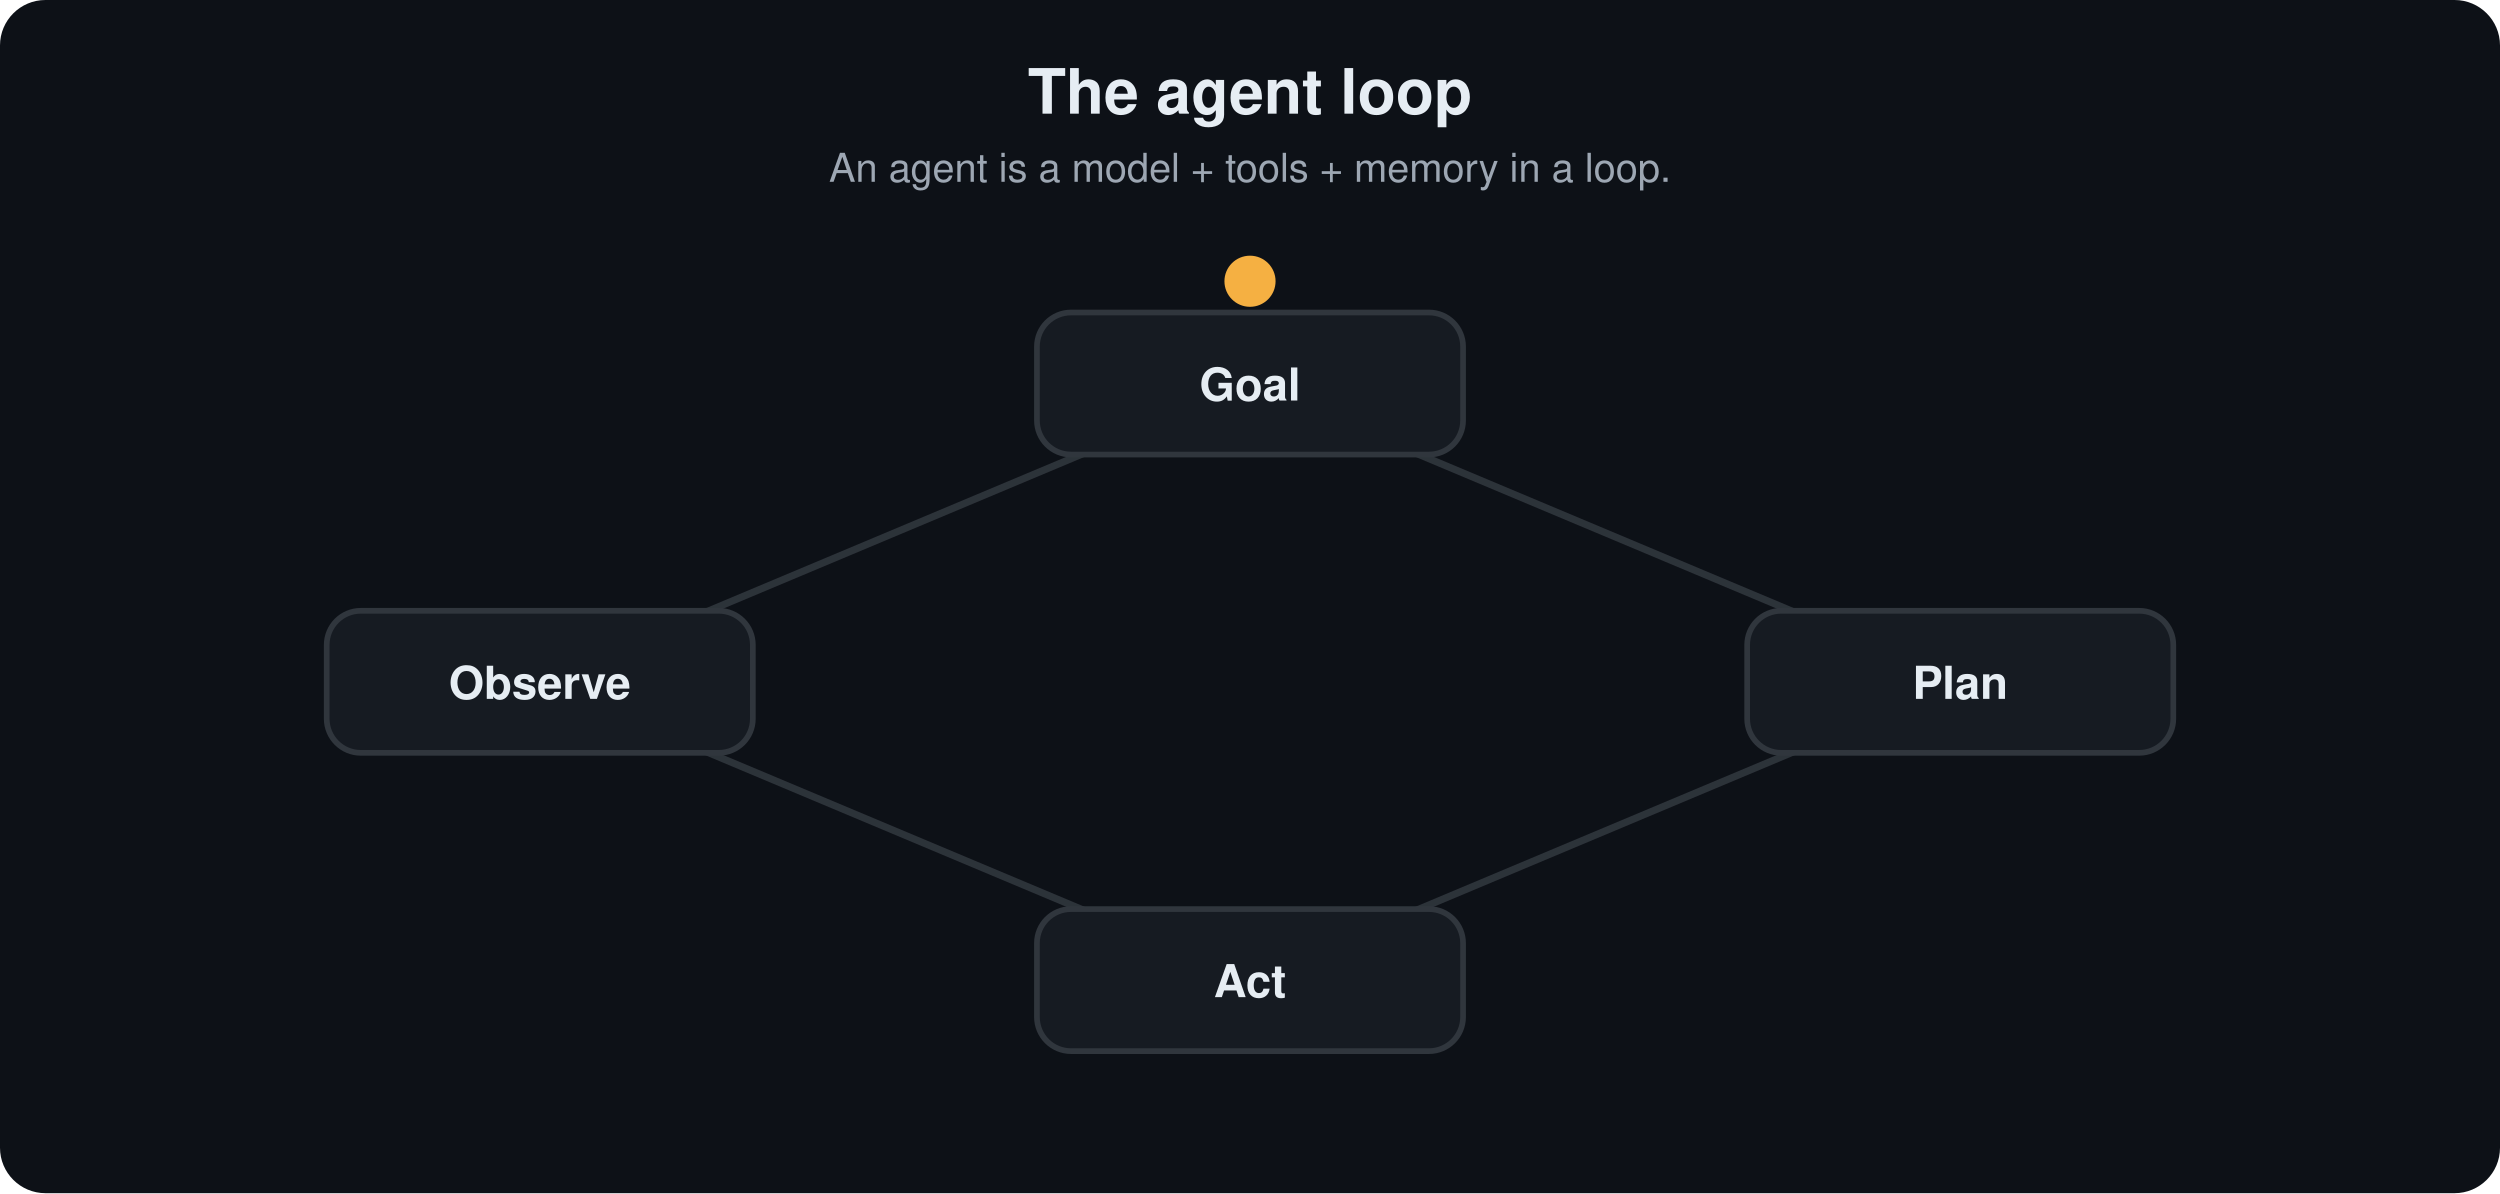
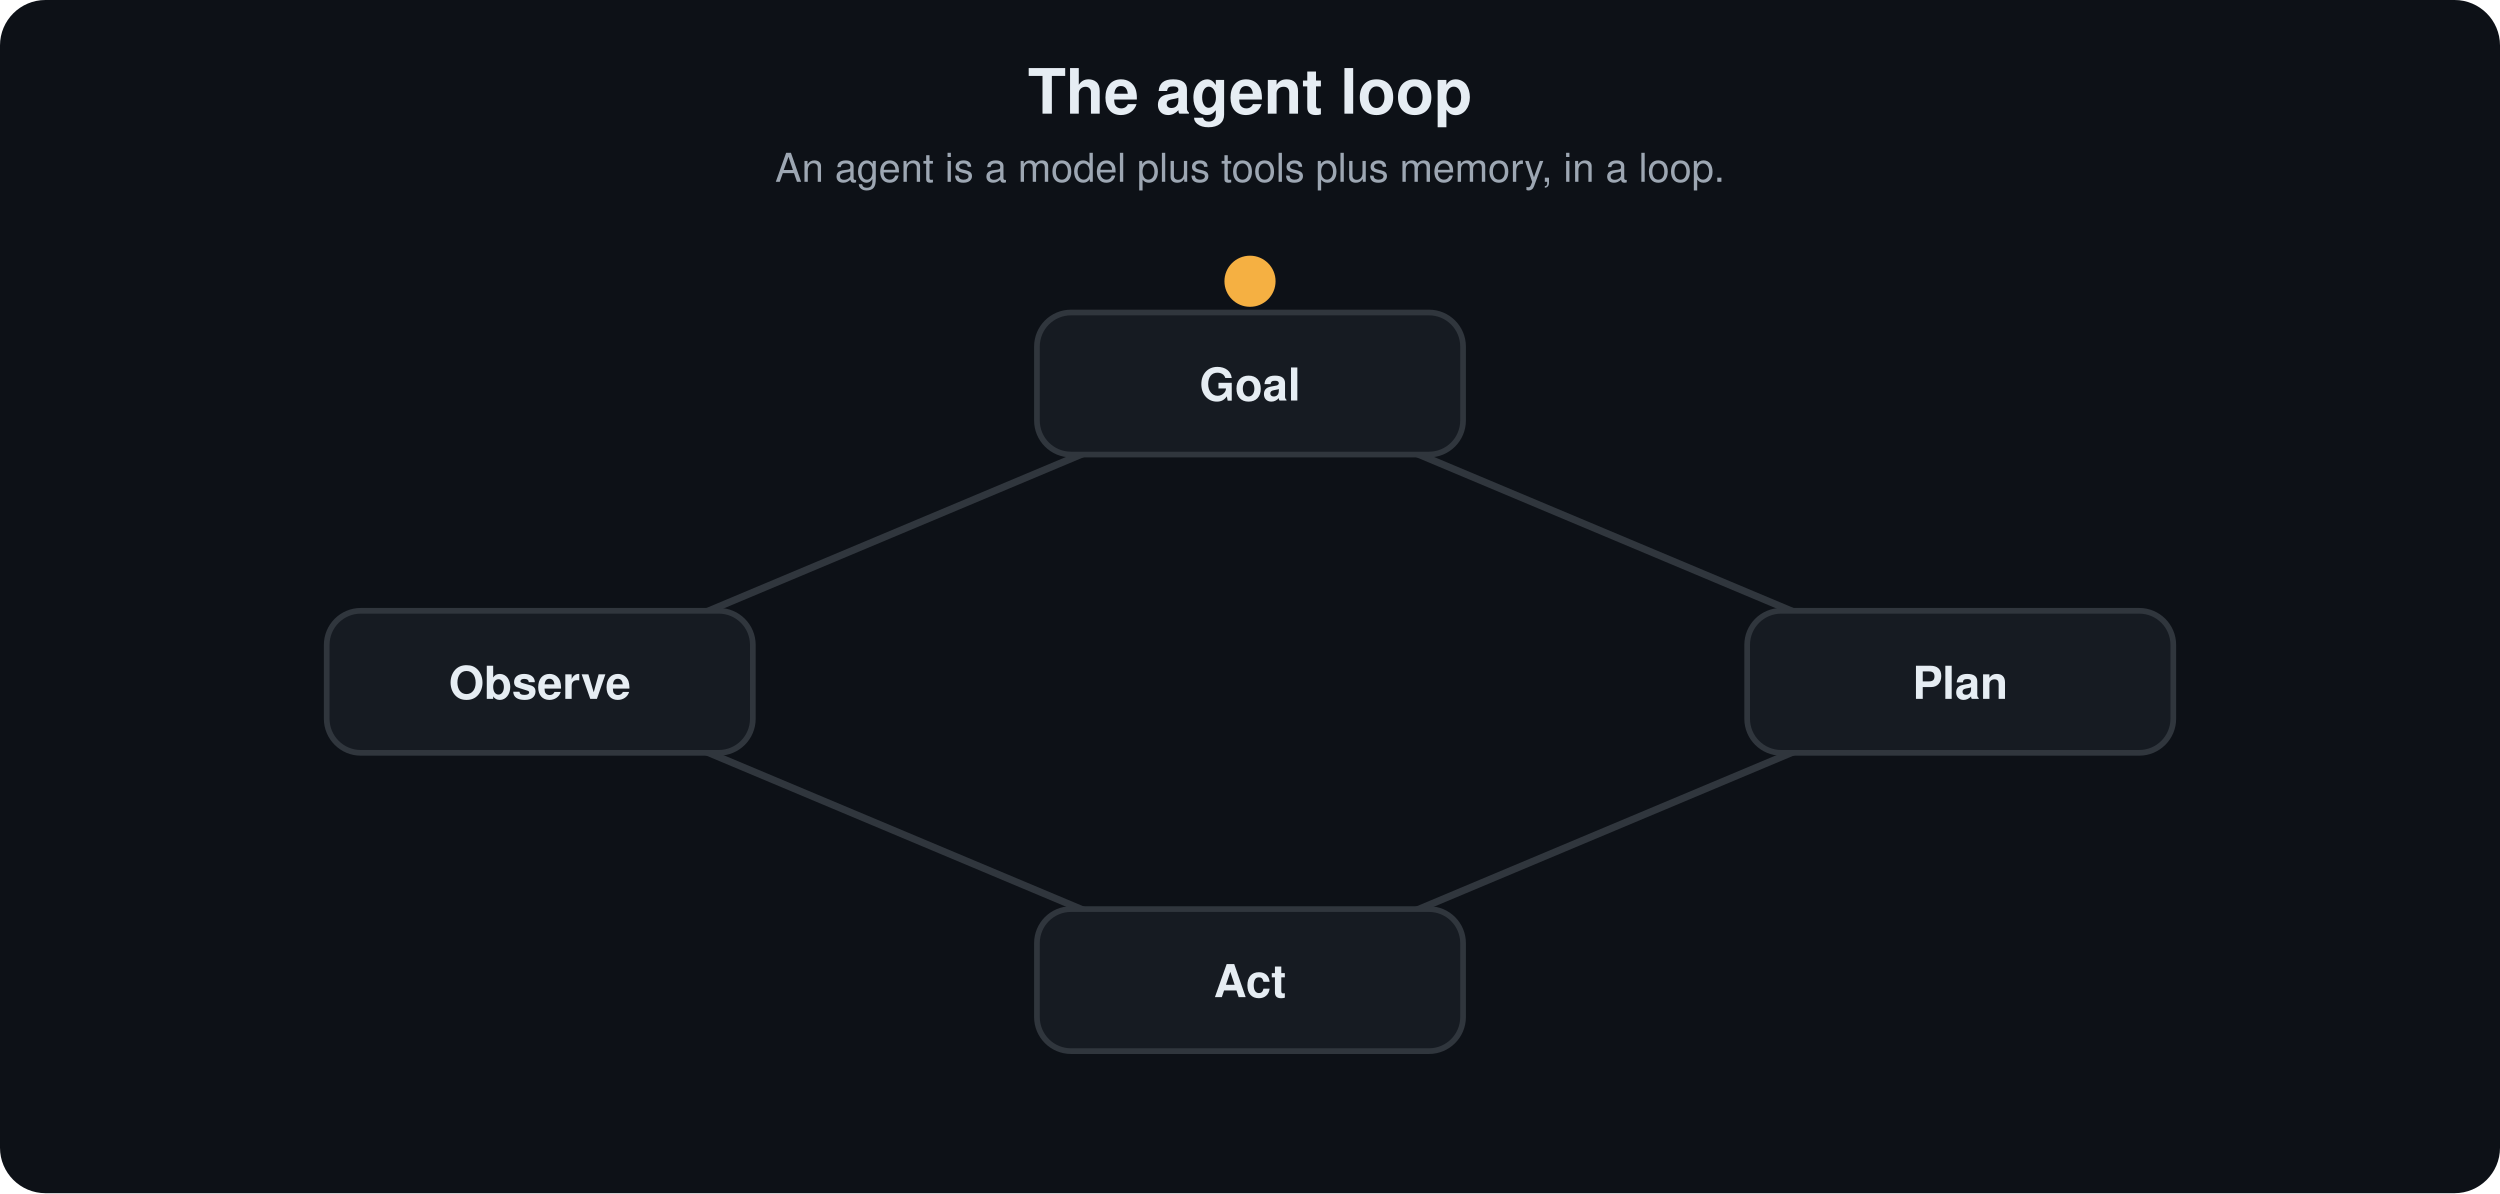
<svg xmlns="http://www.w3.org/2000/svg" viewBox="0 0 880 420" width="880" height="420" role="img" aria-labelledby="t d" font-family="-apple-system,Segoe UI,Helvetica,Arial,sans-serif">
  <defs>
    <marker id="ah" viewBox="0 0 10 10" refX="9" refY="5" markerWidth="7" markerHeight="7" orient="auto">
      <path d="M0,0 L10,5 L0,10 z" fill="#9DA7B3" />
    </marker>
  </defs>
  <rect width="880" height="420" rx="16" fill="#0D1117" />
  <text x="440.0" y="40" font-size="22" fill="#E6EDF3" font-weight="700" text-anchor="middle">The agent loop</text>
-   <text x="440.0" y="64" font-size="14" fill="#9DA7B3" font-weight="400" text-anchor="middle">An agent is a model + tools + memory in a loop.</text>
-   <line x1="440" y1="135" x2="690" y2="240" stroke="#30363D" stroke-width="2.5" marker-end="url(#ah)" opacity="0.9" />
-   <line x1="690" y1="240" x2="440" y2="345" stroke="#30363D" stroke-width="2.5" marker-end="url(#ah)" opacity="0.9" />
-   <line x1="440" y1="345" x2="190" y2="240" stroke="#30363D" stroke-width="2.5" marker-end="url(#ah)" opacity="0.9" />
-   <line x1="190" y1="240" x2="440" y2="135" stroke="#30363D" stroke-width="2.5" marker-end="url(#ah)" opacity="0.9" />
+   <text x="440.0" y="64" font-size="14" fill="#9DA7B3" font-weight="400" text-anchor="middle">An agent is a model plus tools plus memory, in a loop.</text>
+   <line x1="440" y1="135" x2="690" y2="240" stroke="#30363D" stroke-width="2.5" marker-end="url(#ah)" />
+   <line x1="690" y1="240" x2="440" y2="345" stroke="#30363D" stroke-width="2.5" marker-end="url(#ah)" />
+   <line x1="440" y1="345" x2="190" y2="240" stroke="#30363D" stroke-width="2.5" marker-end="url(#ah)" />
+   <line x1="190" y1="240" x2="440" y2="135" stroke="#30363D" stroke-width="2.5" marker-end="url(#ah)" />
  <rect x="365" y="110" width="150" height="50" rx="12" fill="#161B22" stroke="#30363D" stroke-width="2">
    <animate attributeName="stroke" dur="9.6s" repeatCount="indefinite" keyTimes="0;0.25;0.262;1" values="#F5B042;#F5B042;#30363D;#30363D" />
  </rect>
  <text x="440" y="141" font-size="16" fill="#E6EDF3" font-weight="700" text-anchor="middle">Goal</text>
  <rect x="615" y="215" width="150" height="50" rx="12" fill="#161B22" stroke="#30363D" stroke-width="2">
    <animate attributeName="stroke" dur="9.6s" repeatCount="indefinite" keyTimes="0;0.238;0.25;0.5;0.512;1" values="#30363D;#30363D;#F5B042;#F5B042;#30363D;#30363D" />
  </rect>
  <text x="690" y="246" font-size="16" fill="#E6EDF3" font-weight="700" text-anchor="middle">Plan</text>
  <rect x="365" y="320" width="150" height="50" rx="12" fill="#161B22" stroke="#30363D" stroke-width="2">
    <animate attributeName="stroke" dur="9.6s" repeatCount="indefinite" keyTimes="0;0.488;0.5;0.75;0.762;1" values="#30363D;#30363D;#F5B042;#F5B042;#30363D;#30363D" />
  </rect>
  <text x="440" y="351" font-size="16" fill="#E6EDF3" font-weight="700" text-anchor="middle">Act</text>
  <rect x="115" y="215" width="150" height="50" rx="12" fill="#161B22" stroke="#30363D" stroke-width="2">
    <animate attributeName="stroke" dur="9.6s" repeatCount="indefinite" keyTimes="0;0.738;0.75;1.0" values="#30363D;#30363D;#F5B042;#F5B042" />
  </rect>
  <text x="190" y="246" font-size="16" fill="#E6EDF3" font-weight="700" text-anchor="middle">Observe</text>
-   <circle r="9" fill="#F5B042" cx="440.0" cy="99.0">
-     <animate attributeName="cx" dur="9.6s" repeatCount="indefinite" keyTimes="0.0;0.013;0.25;0.338;0.5;0.588;0.75;0.838;1.0" values="440.0;440.0;440.0;690.0;690.0;440.0;440.0;190.0;190.0" />
-     <animate attributeName="cy" dur="9.6s" repeatCount="indefinite" keyTimes="0.0;0.013;0.25;0.338;0.5;0.588;0.75;0.838;1.0" values="99.0;99.0;99.0;204.0;204.0;309.0;309.0;204.0;204.0" />
+   <circle r="9" fill="#F5B042" cx="440" cy="99">
+     <animate attributeName="cx" dur="9.6s" repeatCount="indefinite" keyTimes="0.0;0.013;0.25;0.338;0.5;0.588;0.75;0.838;1.0" values="440;440;440;690;690;440;440;190;190" />
+     <animate attributeName="cy" dur="9.6s" repeatCount="indefinite" keyTimes="0.0;0.013;0.25;0.338;0.5;0.588;0.75;0.838;1.0" values="99;99;99;204;204;309;309;204;204" />
  </circle>
-   <text x="440" y="232" font-size="15" fill="#E6EDF3" font-weight="700" text-anchor="middle" opacity="0">1. Receive the goal<animate attributeName="opacity" dur="9.6s" repeatCount="indefinite" keyTimes="0;0.25;0.262;1" values="1;1;0;0" />
+   <text x="440" y="234" font-size="15" fill="#E6EDF3" font-weight="700" text-anchor="middle" opacity="0">1. Receive the goal<animate attributeName="opacity" dur="9.6s" repeatCount="indefinite" keyTimes="0;0.25;0.262;1" values="1;1;0;0" />
  </text>
  <text x="440" y="256" font-size="15" fill="#9DA7B3" font-weight="400" text-anchor="middle" opacity="0">For example: book the cheapest train.<animate attributeName="opacity" dur="9.6s" repeatCount="indefinite" keyTimes="0;0.25;0.262;1" values="1;1;0;0" />
  </text>
-   <text x="440" y="232" font-size="15" fill="#E6EDF3" font-weight="700" text-anchor="middle" opacity="0">2. Decide the next step<animate attributeName="opacity" dur="9.6s" repeatCount="indefinite" keyTimes="0;0.238;0.25;0.5;0.512;1" values="0;0;1;1;0;0" />
+   <text x="440" y="234" font-size="15" fill="#E6EDF3" font-weight="700" text-anchor="middle" opacity="0">2. Decide the next step<animate attributeName="opacity" dur="9.6s" repeatCount="indefinite" keyTimes="0;0.238;0.25;0.5;0.512;1" values="0;0;1;1;0;0" />
  </text>
  <text x="440" y="256" font-size="15" fill="#9DA7B3" font-weight="400" text-anchor="middle" opacity="0">The model picks a tool or answers.<animate attributeName="opacity" dur="9.6s" repeatCount="indefinite" keyTimes="0;0.238;0.25;0.5;0.512;1" values="0;0;1;1;0;0" />
  </text>
-   <text x="440" y="232" font-size="15" fill="#E6EDF3" font-weight="700" text-anchor="middle" opacity="0">3. Run the tool<animate attributeName="opacity" dur="9.6s" repeatCount="indefinite" keyTimes="0;0.488;0.5;0.75;0.762;1" values="0;0;1;1;0;0" />
+   <text x="440" y="234" font-size="15" fill="#E6EDF3" font-weight="700" text-anchor="middle" opacity="0">3. Run the tool<animate attributeName="opacity" dur="9.6s" repeatCount="indefinite" keyTimes="0;0.488;0.5;0.75;0.762;1" values="0;0;1;1;0;0" />
  </text>
  <text x="440" y="256" font-size="15" fill="#9DA7B3" font-weight="400" text-anchor="middle" opacity="0">Your code executes it safely.<animate attributeName="opacity" dur="9.6s" repeatCount="indefinite" keyTimes="0;0.488;0.5;0.75;0.762;1" values="0;0;1;1;0;0" />
  </text>
-   <text x="440" y="232" font-size="15" fill="#E6EDF3" font-weight="700" text-anchor="middle" opacity="0">4. Read the result<animate attributeName="opacity" dur="9.6s" repeatCount="indefinite" keyTimes="0;0.738;0.75;1.0" values="0;0;1;1" />
+   <text x="440" y="234" font-size="15" fill="#E6EDF3" font-weight="700" text-anchor="middle" opacity="0">4. Read the result<animate attributeName="opacity" dur="9.6s" repeatCount="indefinite" keyTimes="0;0.738;0.75;1.0" values="0;0;1;1" />
  </text>
-   <text x="440" y="256" font-size="15" fill="#9DA7B3" font-weight="400" text-anchor="middle" opacity="0">Add it to memory, then check if the goal is met.<animate attributeName="opacity" dur="9.6s" repeatCount="indefinite" keyTimes="0;0.738;0.75;1.0" values="0;0;1;1" />
+   <text x="440" y="256" font-size="15" fill="#9DA7B3" font-weight="400" text-anchor="middle" opacity="0">Add it to memory, check if the goal is met.<animate attributeName="opacity" dur="9.6s" repeatCount="indefinite" keyTimes="0;0.738;0.75;1.0" values="0;0;1;1" />
  </text>
</svg>
